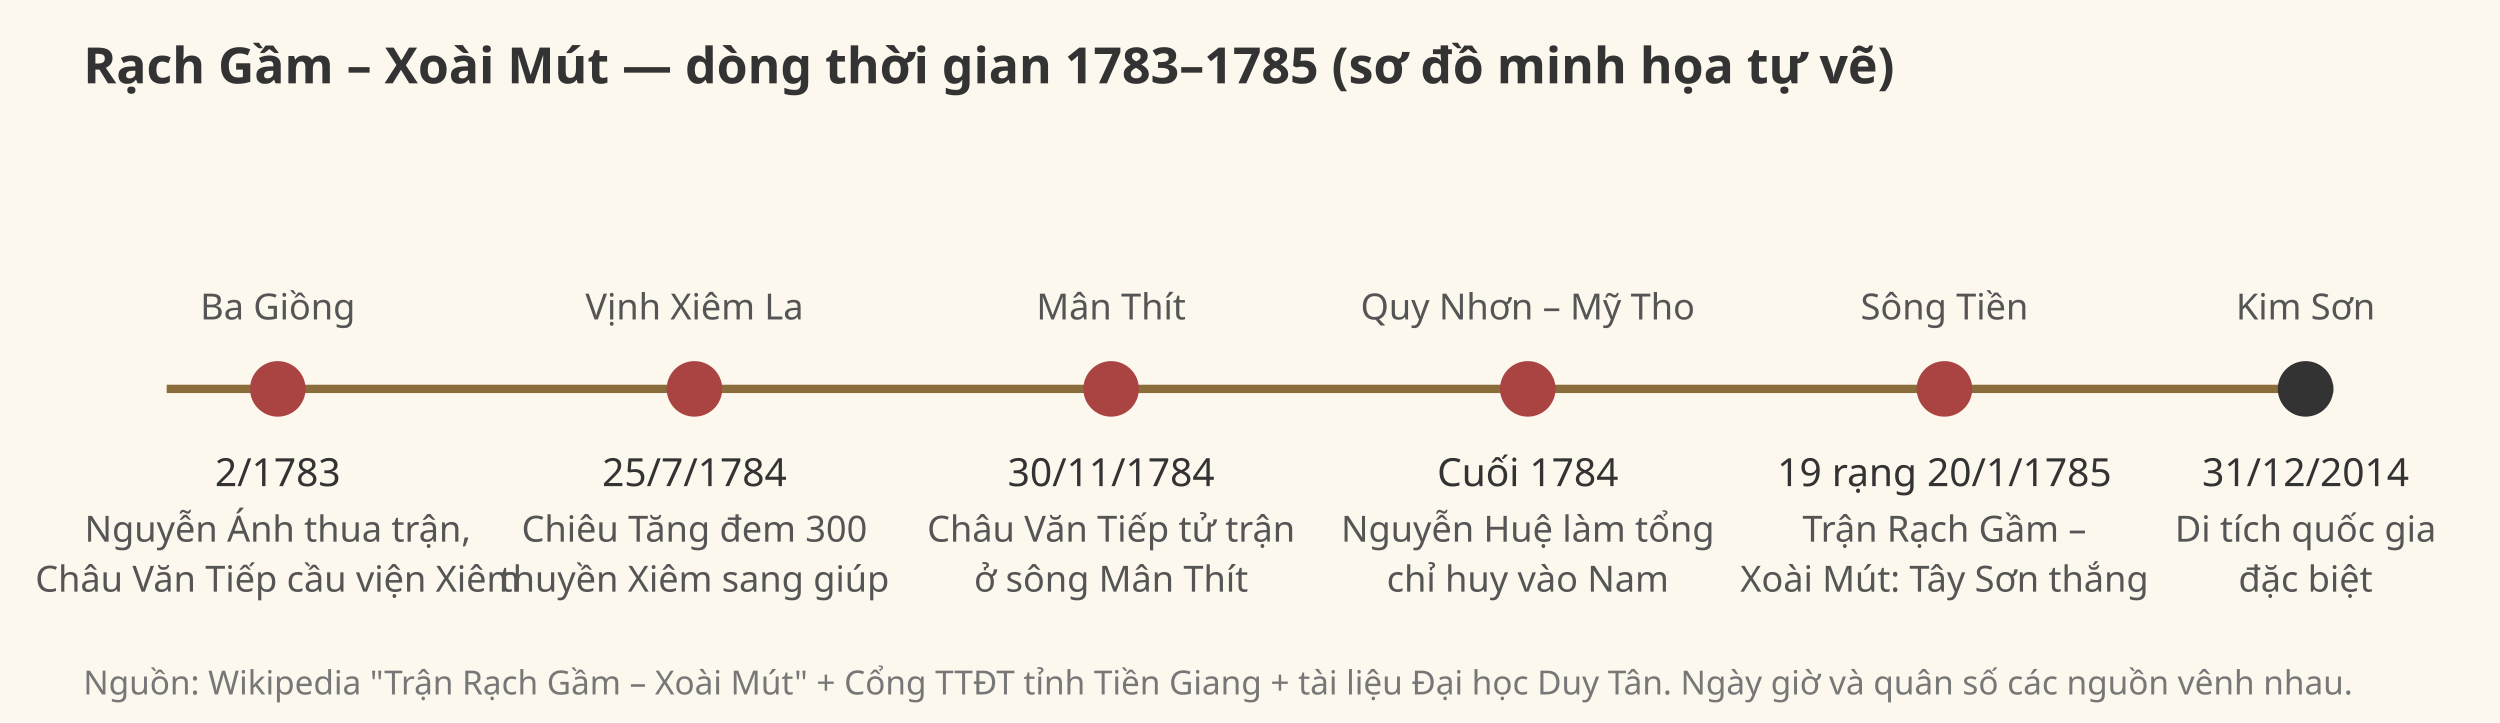
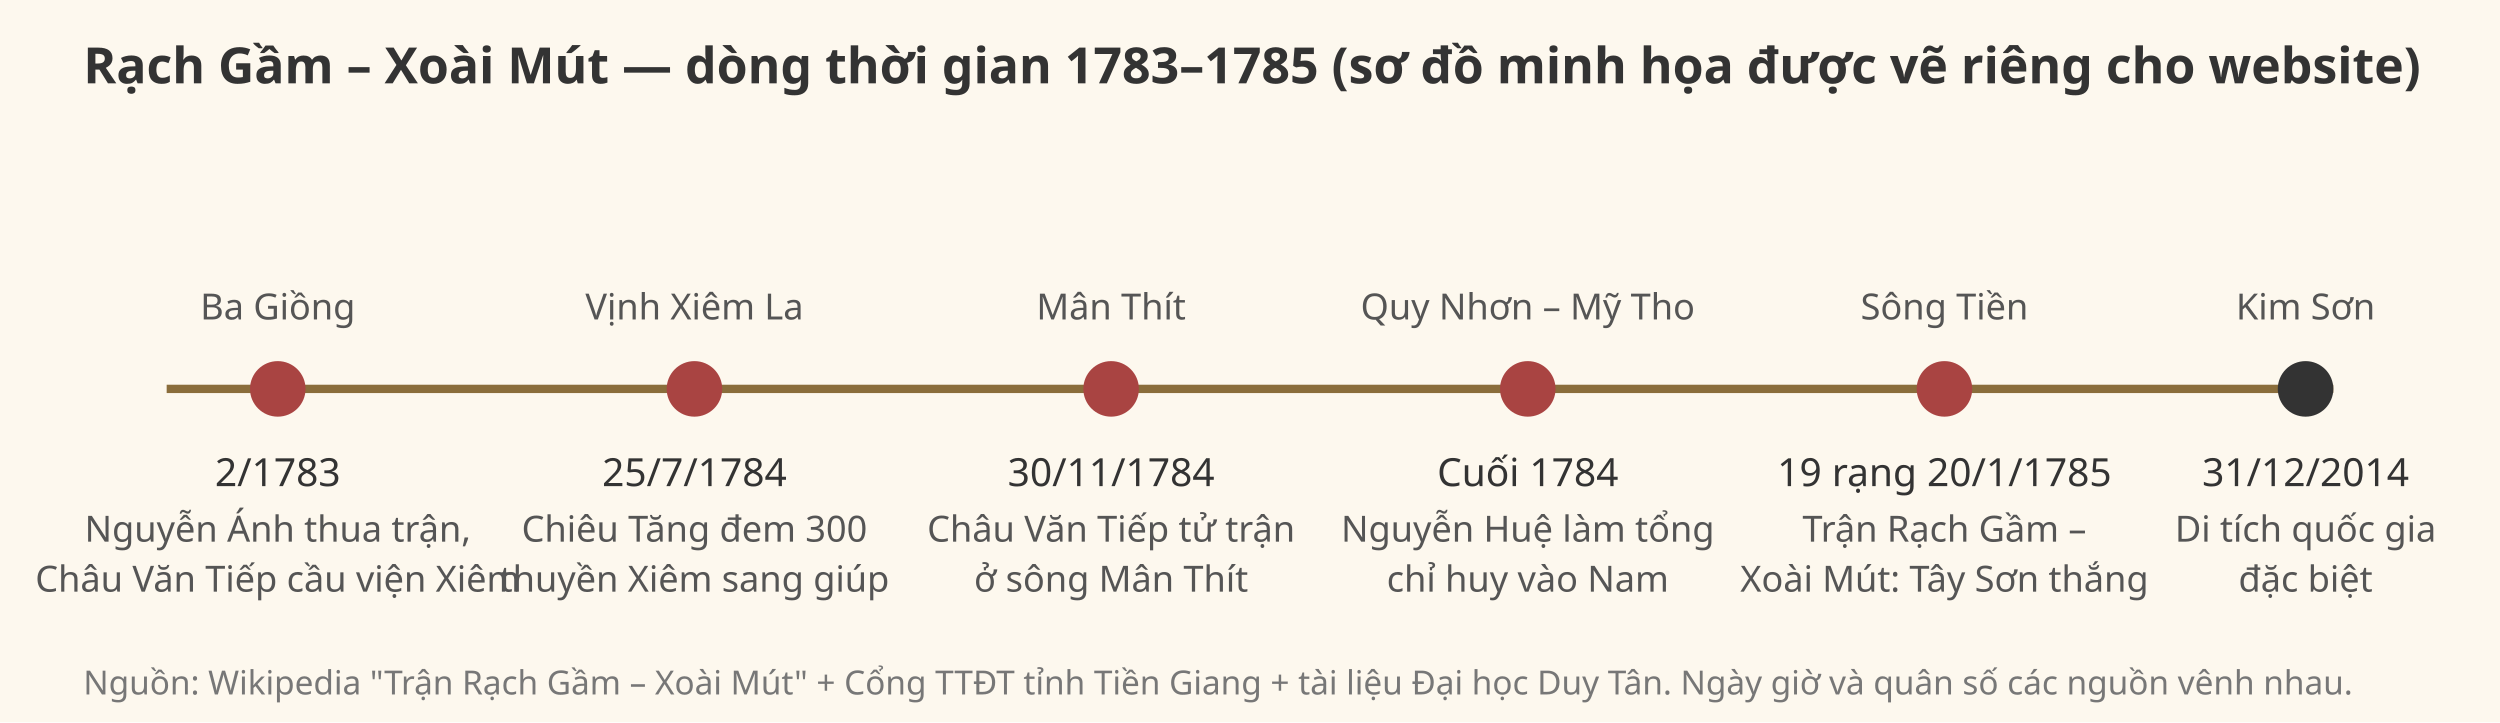
<svg xmlns="http://www.w3.org/2000/svg" width="900" height="260" viewBox="0 0 900 260" role="img" aria-label="Sơ đồ dòng thời gian trận Rạch Gầm – Xoài Mút, 1783–1785 và di tích năm 2014">
  <rect width="900" height="260" fill="#fdf8ee" />
-   <text x="30" y="30" font-family="sans-serif" font-size="18" font-weight="bold" fill="#333">Rạch Gầm – Xoài Mút — dòng thời gian 1783–1785 (sơ đồ minh họa tự vẽ)</text>
+   <text x="30" y="30" font-family="sans-serif" font-size="18" font-weight="bold" fill="#333">Rạch Gầm – Xoài Mút — dòng thời gian 1783–1785 (sơ đồ minh họa được vẽ riêng cho website)</text>
  <line x1="60" y1="140" x2="840" y2="140" stroke="#8a6d3b" stroke-width="3" />
  <circle cx="100" cy="140" r="10" fill="#a94442" />
  <text x="100" y="175" text-anchor="middle" font-family="sans-serif" font-size="14" fill="#333">2/1783</text>
  <text x="100" y="195" text-anchor="middle" font-family="sans-serif" font-size="13" fill="#555">Nguyễn Ánh thua trận,</text>
  <text x="100" y="213" text-anchor="middle" font-family="sans-serif" font-size="13" fill="#555">Châu Văn Tiếp cầu viện Xiêm</text>
  <text x="100" y="115" text-anchor="middle" font-family="sans-serif" font-size="13" fill="#555">Ba Giồng</text>
  <circle cx="250" cy="140" r="10" fill="#a94442" />
  <text x="250" y="175" text-anchor="middle" font-family="sans-serif" font-size="14" fill="#333">25/7/1784</text>
  <text x="250" y="195" text-anchor="middle" font-family="sans-serif" font-size="13" fill="#555">Chiêu Tăng đem 300</text>
  <text x="250" y="213" text-anchor="middle" font-family="sans-serif" font-size="13" fill="#555">thuyền Xiêm sang giúp</text>
  <text x="250" y="115" text-anchor="middle" font-family="sans-serif" font-size="13" fill="#555">Vịnh Xiêm La</text>
  <circle cx="400" cy="140" r="10" fill="#a94442" />
  <text x="400" y="175" text-anchor="middle" font-family="sans-serif" font-size="14" fill="#333">30/11/1784</text>
  <text x="400" y="195" text-anchor="middle" font-family="sans-serif" font-size="13" fill="#555">Châu Văn Tiếp tử trận</text>
  <text x="400" y="213" text-anchor="middle" font-family="sans-serif" font-size="13" fill="#555">ở sông Mân Thít</text>
  <text x="400" y="115" text-anchor="middle" font-family="sans-serif" font-size="13" fill="#555">Mân Thít</text>
  <circle cx="550" cy="140" r="10" fill="#a94442" />
  <text x="550" y="175" text-anchor="middle" font-family="sans-serif" font-size="14" fill="#333">Cuối 1784</text>
  <text x="550" y="195" text-anchor="middle" font-family="sans-serif" font-size="13" fill="#555">Nguyễn Huệ làm tổng</text>
  <text x="550" y="213" text-anchor="middle" font-family="sans-serif" font-size="13" fill="#555">chỉ huy vào Nam</text>
  <text x="550" y="115" text-anchor="middle" font-family="sans-serif" font-size="13" fill="#555">Quy Nhơn – Mỹ Tho</text>
  <circle cx="700" cy="140" r="10" fill="#a94442" />
  <text x="700" y="175" text-anchor="middle" font-family="sans-serif" font-size="14" fill="#333">19 rạng 20/1/1785</text>
  <text x="700" y="195" text-anchor="middle" font-family="sans-serif" font-size="13" fill="#555">Trận Rạch Gầm –</text>
  <text x="700" y="213" text-anchor="middle" font-family="sans-serif" font-size="13" fill="#555">Xoài Mút: Tây Sơn thắng</text>
  <text x="700" y="115" text-anchor="middle" font-family="sans-serif" font-size="13" fill="#555">Sông Tiền</text>
  <circle cx="830" cy="140" r="10" fill="#333" />
  <text x="830" y="175" text-anchor="middle" font-family="sans-serif" font-size="14" fill="#333">31/12/2014</text>
  <text x="830" y="195" text-anchor="middle" font-family="sans-serif" font-size="13" fill="#555">Di tích quốc gia</text>
  <text x="830" y="213" text-anchor="middle" font-family="sans-serif" font-size="13" fill="#555">đặc biệt</text>
  <text x="830" y="115" text-anchor="middle" font-family="sans-serif" font-size="13" fill="#555">Kim Sơn</text>
  <text x="30" y="250" font-family="sans-serif" font-size="12" fill="#777">Nguồn: Wikipedia "Trận Rạch Gầm – Xoài Mút" + Cổng TTĐT tỉnh Tiền Giang + tài liệu Đại học Duy Tân. Ngày giờ và quân số các nguồn vênh nhau.</text>
</svg>
